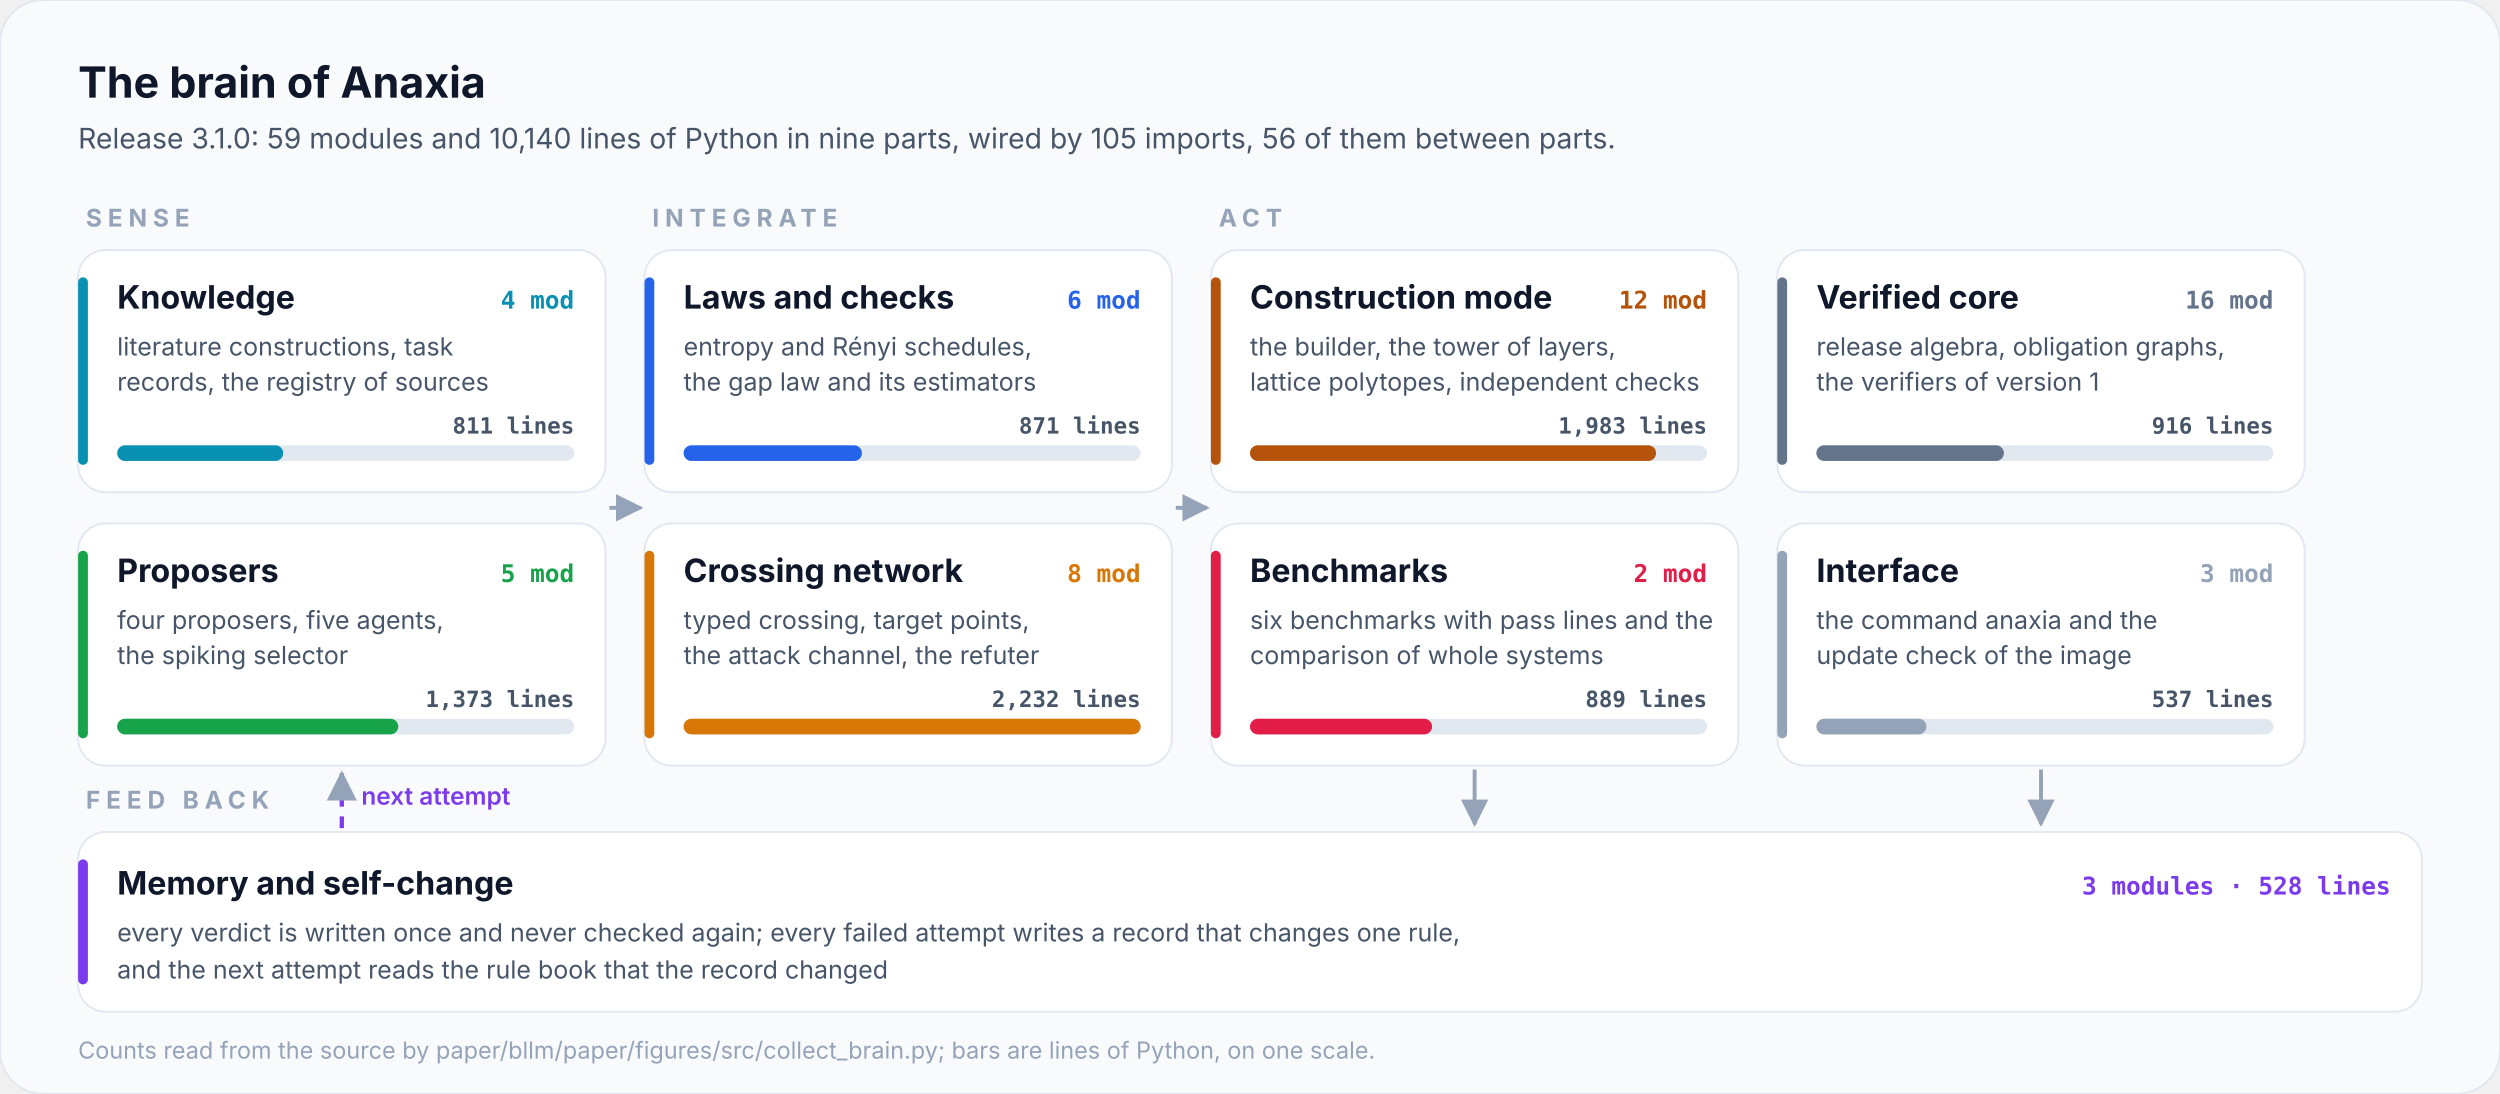
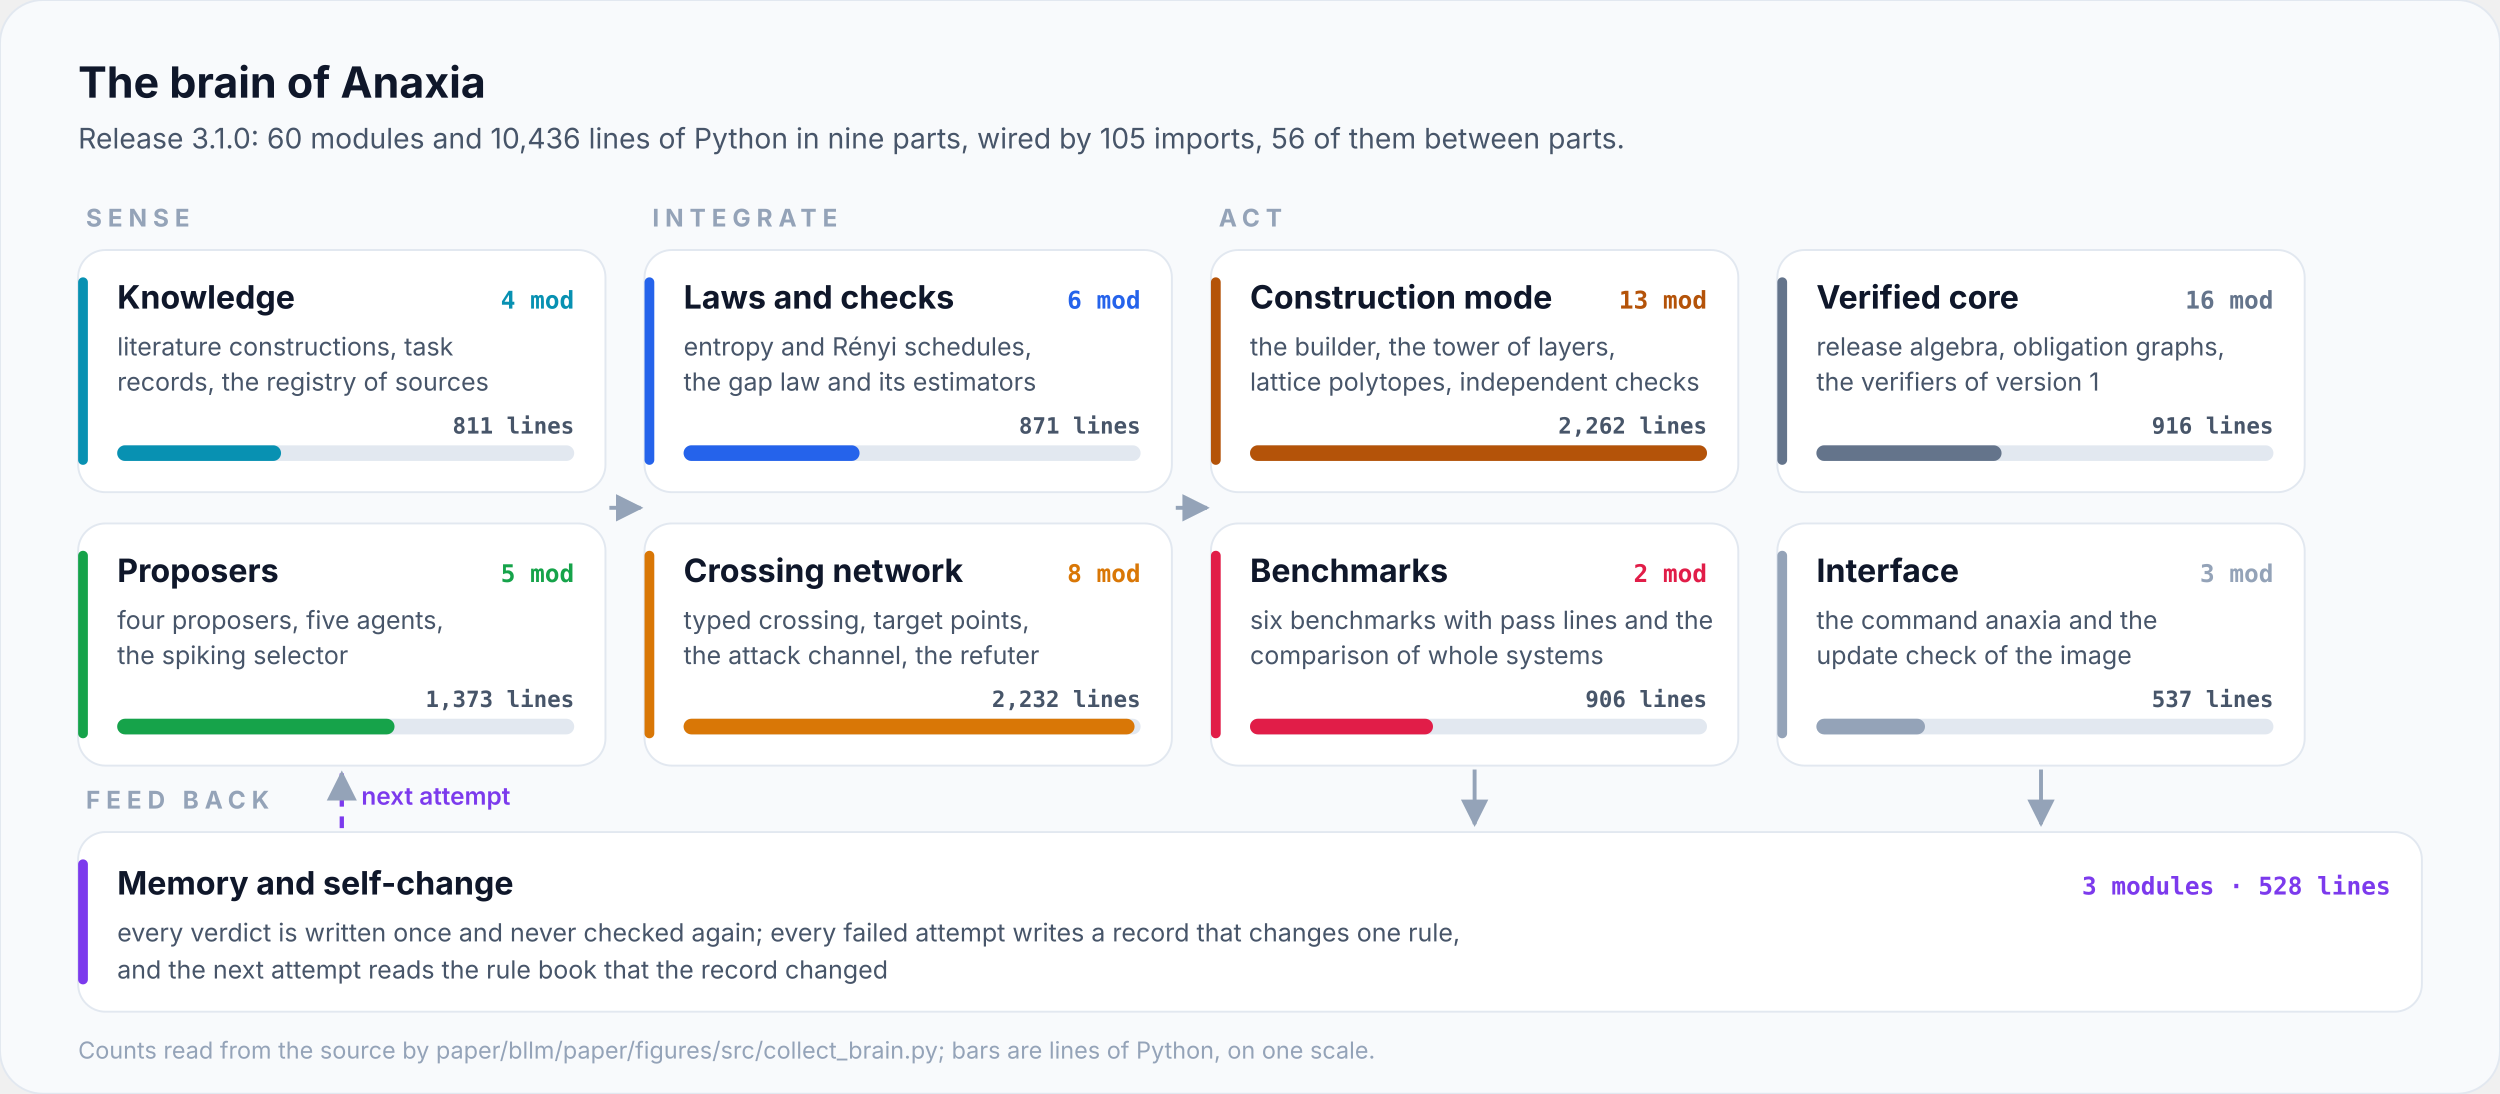
- <svg xmlns="http://www.w3.org/2000/svg" viewBox="0 0 1280 560" width="1280" height="560" role="img" aria-label="The brain of Anaxia: 59 modules in nine parts">
+ <svg xmlns="http://www.w3.org/2000/svg" viewBox="0 0 1280 560" width="1280" height="560" role="img" aria-label="The brain of Anaxia: 60 modules in nine parts">
  <defs>
    <marker id="ar" viewBox="0 0 10 10" refX="9" refY="5" markerWidth="7" markerHeight="7" orient="auto-start-reverse">
      <path d="M0,0 L10,5 L0,10 z" fill="#94a3b8" />
    </marker>
  </defs>
  <rect width="1280" height="560" rx="22" fill="#f8fafc" stroke="#e2e8f0" />
  <text x="40.0" y="50.0" font-family="Inter, 'Segoe UI', Roboto, Helvetica, Arial, sans-serif" font-size="22" font-weight="700" fill="#0f172a" text-anchor="start">The brain of Anaxia</text>
-   <text x="40.0" y="76.0" font-family="Inter, 'Segoe UI', Roboto, Helvetica, Arial, sans-serif" font-size="14.5" font-weight="400" fill="#475569" text-anchor="start">Release 3.1.0: 59 modules and 10,140 lines of Python in nine parts, wired by 105 imports, 56 of them between parts.</text>
+   <text x="40.0" y="76.0" font-family="Inter, 'Segoe UI', Roboto, Helvetica, Arial, sans-serif" font-size="14.5" font-weight="400" fill="#475569" text-anchor="start">Release 3.1.0: 60 modules and 10,436 lines of Python in nine parts, wired by 105 imports, 56 of them between parts.</text>
  <text x="44.0" y="116.0" font-family="Inter, 'Segoe UI', Roboto, Helvetica, Arial, sans-serif" font-size="12.5" font-weight="700" fill="#94a3b8" text-anchor="start" letter-spacing="3">SENSE</text>
  <rect x="40" y="128" width="270" height="124" rx="14" fill="#ffffff" stroke="#e2e8f0" />
  <rect x="40" y="142" width="5" height="96" rx="2.5" fill="#0891b2" />
  <text x="60.0" y="158.0" font-family="Inter, 'Segoe UI', Roboto, Helvetica, Arial, sans-serif" font-size="16.5" font-weight="700" fill="#0f172a" text-anchor="start">Knowledge</text>
  <text x="294.0" y="158.0" font-family="'JetBrains Mono', 'SFMono-Regular', Menlo, Consolas, monospace" font-size="12.5" font-weight="700" fill="#0891b2" text-anchor="end">4 mod</text>
  <text x="60.0" y="182.0" font-family="Inter, 'Segoe UI', Roboto, Helvetica, Arial, sans-serif" font-size="12.8" font-weight="400" fill="#475569" text-anchor="start">literature constructions, task</text>
  <text x="60.0" y="200.0" font-family="Inter, 'Segoe UI', Roboto, Helvetica, Arial, sans-serif" font-size="12.8" font-weight="400" fill="#475569" text-anchor="start">records, the registry of sources</text>
  <rect x="60" y="228" width="234" height="8" rx="4" fill="#e2e8f0" />
-   <rect x="60" y="228" width="85.0" height="8" rx="4" fill="#0891b2" />
+   <rect x="60" y="228" width="83.9" height="8" rx="4" fill="#0891b2" />
  <text x="294.0" y="222.0" font-family="'JetBrains Mono', 'SFMono-Regular', Menlo, Consolas, monospace" font-size="11.5" font-weight="600" fill="#475569" text-anchor="end">811 lines</text>
  <rect x="40" y="268" width="270" height="124" rx="14" fill="#ffffff" stroke="#e2e8f0" />
  <rect x="40" y="282" width="5" height="96" rx="2.5" fill="#16a34a" />
  <text x="60.0" y="298.0" font-family="Inter, 'Segoe UI', Roboto, Helvetica, Arial, sans-serif" font-size="16.5" font-weight="700" fill="#0f172a" text-anchor="start">Proposers</text>
  <text x="294.0" y="298.0" font-family="'JetBrains Mono', 'SFMono-Regular', Menlo, Consolas, monospace" font-size="12.5" font-weight="700" fill="#16a34a" text-anchor="end">5 mod</text>
  <text x="60.0" y="322.0" font-family="Inter, 'Segoe UI', Roboto, Helvetica, Arial, sans-serif" font-size="12.8" font-weight="400" fill="#475569" text-anchor="start">four proposers, five agents,</text>
  <text x="60.0" y="340.0" font-family="Inter, 'Segoe UI', Roboto, Helvetica, Arial, sans-serif" font-size="12.8" font-weight="400" fill="#475569" text-anchor="start">the spiking selector</text>
  <rect x="60" y="368" width="234" height="8" rx="4" fill="#e2e8f0" />
-   <rect x="60" y="368" width="143.9" height="8" rx="4" fill="#16a34a" />
+   <rect x="60" y="368" width="142.0" height="8" rx="4" fill="#16a34a" />
  <text x="294.0" y="362.0" font-family="'JetBrains Mono', 'SFMono-Regular', Menlo, Consolas, monospace" font-size="11.5" font-weight="600" fill="#475569" text-anchor="end">1,373 lines</text>
  <text x="334.0" y="116.0" font-family="Inter, 'Segoe UI', Roboto, Helvetica, Arial, sans-serif" font-size="12.5" font-weight="700" fill="#94a3b8" text-anchor="start" letter-spacing="3">INTEGRATE</text>
  <rect x="330" y="128" width="270" height="124" rx="14" fill="#ffffff" stroke="#e2e8f0" />
  <rect x="330" y="142" width="5" height="96" rx="2.5" fill="#2563eb" />
  <text x="350.0" y="158.0" font-family="Inter, 'Segoe UI', Roboto, Helvetica, Arial, sans-serif" font-size="16.5" font-weight="700" fill="#0f172a" text-anchor="start">Laws and checks</text>
  <text x="584.0" y="158.0" font-family="'JetBrains Mono', 'SFMono-Regular', Menlo, Consolas, monospace" font-size="12.5" font-weight="700" fill="#2563eb" text-anchor="end">6 mod</text>
  <text x="350.0" y="182.0" font-family="Inter, 'Segoe UI', Roboto, Helvetica, Arial, sans-serif" font-size="12.8" font-weight="400" fill="#475569" text-anchor="start">entropy and Rényi schedules,</text>
  <text x="350.0" y="200.0" font-family="Inter, 'Segoe UI', Roboto, Helvetica, Arial, sans-serif" font-size="12.8" font-weight="400" fill="#475569" text-anchor="start">the gap law and its estimators</text>
  <rect x="350" y="228" width="234" height="8" rx="4" fill="#e2e8f0" />
-   <rect x="350" y="228" width="91.3" height="8" rx="4" fill="#2563eb" />
+   <rect x="350" y="228" width="90.1" height="8" rx="4" fill="#2563eb" />
  <text x="584.0" y="222.0" font-family="'JetBrains Mono', 'SFMono-Regular', Menlo, Consolas, monospace" font-size="11.5" font-weight="600" fill="#475569" text-anchor="end">871 lines</text>
  <rect x="330" y="268" width="270" height="124" rx="14" fill="#ffffff" stroke="#e2e8f0" />
  <rect x="330" y="282" width="5" height="96" rx="2.5" fill="#d97706" />
  <text x="350.0" y="298.0" font-family="Inter, 'Segoe UI', Roboto, Helvetica, Arial, sans-serif" font-size="16.5" font-weight="700" fill="#0f172a" text-anchor="start">Crossing network</text>
  <text x="584.0" y="298.0" font-family="'JetBrains Mono', 'SFMono-Regular', Menlo, Consolas, monospace" font-size="12.5" font-weight="700" fill="#d97706" text-anchor="end">8 mod</text>
  <text x="350.0" y="322.0" font-family="Inter, 'Segoe UI', Roboto, Helvetica, Arial, sans-serif" font-size="12.8" font-weight="400" fill="#475569" text-anchor="start">typed crossing, target points,</text>
  <text x="350.0" y="340.0" font-family="Inter, 'Segoe UI', Roboto, Helvetica, Arial, sans-serif" font-size="12.8" font-weight="400" fill="#475569" text-anchor="start">the attack channel, the refuter</text>
  <rect x="350" y="368" width="234" height="8" rx="4" fill="#e2e8f0" />
-   <rect x="350" y="368" width="234.0" height="8" rx="4" fill="#d97706" />
+   <rect x="350" y="368" width="230.9" height="8" rx="4" fill="#d97706" />
  <text x="584.0" y="362.0" font-family="'JetBrains Mono', 'SFMono-Regular', Menlo, Consolas, monospace" font-size="11.5" font-weight="600" fill="#475569" text-anchor="end">2,232 lines</text>
  <text x="624.0" y="116.0" font-family="Inter, 'Segoe UI', Roboto, Helvetica, Arial, sans-serif" font-size="12.5" font-weight="700" fill="#94a3b8" text-anchor="start" letter-spacing="3">ACT</text>
  <rect x="620" y="128" width="270" height="124" rx="14" fill="#ffffff" stroke="#e2e8f0" />
  <rect x="620" y="142" width="5" height="96" rx="2.5" fill="#b45309" />
  <text x="640.0" y="158.0" font-family="Inter, 'Segoe UI', Roboto, Helvetica, Arial, sans-serif" font-size="16.5" font-weight="700" fill="#0f172a" text-anchor="start">Construction mode</text>
-   <text x="874.0" y="158.0" font-family="'JetBrains Mono', 'SFMono-Regular', Menlo, Consolas, monospace" font-size="12.5" font-weight="700" fill="#b45309" text-anchor="end">12 mod</text>
+   <text x="874.0" y="158.0" font-family="'JetBrains Mono', 'SFMono-Regular', Menlo, Consolas, monospace" font-size="12.5" font-weight="700" fill="#b45309" text-anchor="end">13 mod</text>
  <text x="640.0" y="182.0" font-family="Inter, 'Segoe UI', Roboto, Helvetica, Arial, sans-serif" font-size="12.8" font-weight="400" fill="#475569" text-anchor="start">the builder, the tower of layers,</text>
  <text x="640.0" y="200.0" font-family="Inter, 'Segoe UI', Roboto, Helvetica, Arial, sans-serif" font-size="12.8" font-weight="400" fill="#475569" text-anchor="start">lattice polytopes, independent checks</text>
  <rect x="640" y="228" width="234" height="8" rx="4" fill="#e2e8f0" />
-   <rect x="640" y="228" width="207.9" height="8" rx="4" fill="#b45309" />
-   <text x="874.0" y="222.0" font-family="'JetBrains Mono', 'SFMono-Regular', Menlo, Consolas, monospace" font-size="11.5" font-weight="600" fill="#475569" text-anchor="end">1,983 lines</text>
+   <rect x="640" y="228" width="234.0" height="8" rx="4" fill="#b45309" />
+   <text x="874.0" y="222.0" font-family="'JetBrains Mono', 'SFMono-Regular', Menlo, Consolas, monospace" font-size="11.5" font-weight="600" fill="#475569" text-anchor="end">2,262 lines</text>
  <rect x="620" y="268" width="270" height="124" rx="14" fill="#ffffff" stroke="#e2e8f0" />
  <rect x="620" y="282" width="5" height="96" rx="2.5" fill="#e11d48" />
  <text x="640.0" y="298.0" font-family="Inter, 'Segoe UI', Roboto, Helvetica, Arial, sans-serif" font-size="16.5" font-weight="700" fill="#0f172a" text-anchor="start">Benchmarks</text>
  <text x="874.0" y="298.0" font-family="'JetBrains Mono', 'SFMono-Regular', Menlo, Consolas, monospace" font-size="12.5" font-weight="700" fill="#e11d48" text-anchor="end">2 mod</text>
  <text x="640.0" y="322.0" font-family="Inter, 'Segoe UI', Roboto, Helvetica, Arial, sans-serif" font-size="12.8" font-weight="400" fill="#475569" text-anchor="start">six benchmarks with pass lines and the</text>
  <text x="640.0" y="340.0" font-family="Inter, 'Segoe UI', Roboto, Helvetica, Arial, sans-serif" font-size="12.8" font-weight="400" fill="#475569" text-anchor="start">comparison of whole systems</text>
  <rect x="640" y="368" width="234" height="8" rx="4" fill="#e2e8f0" />
-   <rect x="640" y="368" width="93.2" height="8" rx="4" fill="#e11d48" />
-   <text x="874.0" y="362.0" font-family="'JetBrains Mono', 'SFMono-Regular', Menlo, Consolas, monospace" font-size="11.5" font-weight="600" fill="#475569" text-anchor="end">889 lines</text>
+   <rect x="640" y="368" width="93.7" height="8" rx="4" fill="#e11d48" />
+   <text x="874.0" y="362.0" font-family="'JetBrains Mono', 'SFMono-Regular', Menlo, Consolas, monospace" font-size="11.5" font-weight="600" fill="#475569" text-anchor="end">906 lines</text>
  <rect x="910" y="128" width="270" height="124" rx="14" fill="#ffffff" stroke="#e2e8f0" />
  <rect x="910" y="142" width="5" height="96" rx="2.5" fill="#64748b" />
  <text x="930.0" y="158.0" font-family="Inter, 'Segoe UI', Roboto, Helvetica, Arial, sans-serif" font-size="16.5" font-weight="700" fill="#0f172a" text-anchor="start">Verified core</text>
  <text x="1164.0" y="158.0" font-family="'JetBrains Mono', 'SFMono-Regular', Menlo, Consolas, monospace" font-size="12.5" font-weight="700" fill="#64748b" text-anchor="end">16 mod</text>
  <text x="930.0" y="182.0" font-family="Inter, 'Segoe UI', Roboto, Helvetica, Arial, sans-serif" font-size="12.8" font-weight="400" fill="#475569" text-anchor="start">release algebra, obligation graphs,</text>
  <text x="930.0" y="200.0" font-family="Inter, 'Segoe UI', Roboto, Helvetica, Arial, sans-serif" font-size="12.8" font-weight="400" fill="#475569" text-anchor="start">the verifiers of version 1</text>
  <rect x="930" y="228" width="234" height="8" rx="4" fill="#e2e8f0" />
-   <rect x="930" y="228" width="96.0" height="8" rx="4" fill="#64748b" />
+   <rect x="930" y="228" width="94.8" height="8" rx="4" fill="#64748b" />
  <text x="1164.0" y="222.0" font-family="'JetBrains Mono', 'SFMono-Regular', Menlo, Consolas, monospace" font-size="11.5" font-weight="600" fill="#475569" text-anchor="end">916 lines</text>
  <rect x="910" y="268" width="270" height="124" rx="14" fill="#ffffff" stroke="#e2e8f0" />
  <rect x="910" y="282" width="5" height="96" rx="2.5" fill="#94a3b8" />
  <text x="930.0" y="298.0" font-family="Inter, 'Segoe UI', Roboto, Helvetica, Arial, sans-serif" font-size="16.5" font-weight="700" fill="#0f172a" text-anchor="start">Interface</text>
  <text x="1164.0" y="298.0" font-family="'JetBrains Mono', 'SFMono-Regular', Menlo, Consolas, monospace" font-size="12.5" font-weight="700" fill="#94a3b8" text-anchor="end">3 mod</text>
  <text x="930.0" y="322.0" font-family="Inter, 'Segoe UI', Roboto, Helvetica, Arial, sans-serif" font-size="12.8" font-weight="400" fill="#475569" text-anchor="start">the command anaxia and the</text>
  <text x="930.0" y="340.0" font-family="Inter, 'Segoe UI', Roboto, Helvetica, Arial, sans-serif" font-size="12.8" font-weight="400" fill="#475569" text-anchor="start">update check of the image</text>
  <rect x="930" y="368" width="234" height="8" rx="4" fill="#e2e8f0" />
-   <rect x="930" y="368" width="56.3" height="8" rx="4" fill="#94a3b8" />
+   <rect x="930" y="368" width="55.6" height="8" rx="4" fill="#94a3b8" />
  <text x="1164.0" y="362.0" font-family="'JetBrains Mono', 'SFMono-Regular', Menlo, Consolas, monospace" font-size="11.5" font-weight="600" fill="#475569" text-anchor="end">537 lines</text>
  <line x1="312" y1="260" x2="328" y2="260" stroke="#94a3b8" stroke-width="2" marker-end="url(#ar)" />
  <line x1="602" y1="260" x2="618" y2="260" stroke="#94a3b8" stroke-width="2" marker-end="url(#ar)" />
  <text x="44.0" y="414.0" font-family="Inter, 'Segoe UI', Roboto, Helvetica, Arial, sans-serif" font-size="12.5" font-weight="700" fill="#94a3b8" text-anchor="start" letter-spacing="3">FEED BACK</text>
  <rect x="40" y="426" width="1200" height="92" rx="14" fill="#ffffff" stroke="#e2e8f0" />
  <rect x="40" y="440" width="5" height="64" rx="2.5" fill="#7c3aed" />
  <text x="60.0" y="458.0" font-family="Inter, 'Segoe UI', Roboto, Helvetica, Arial, sans-serif" font-size="16.5" font-weight="700" fill="#0f172a" text-anchor="start">Memory and self-change</text>
  <text x="60.0" y="482.0" font-family="Inter, 'Segoe UI', Roboto, Helvetica, Arial, sans-serif" font-size="12.8" font-weight="400" fill="#475569" text-anchor="start">every verdict is written once and never checked again; every failed attempt writes a record that changes one rule,</text>
  <text x="60.0" y="501.0" font-family="Inter, 'Segoe UI', Roboto, Helvetica, Arial, sans-serif" font-size="12.8" font-weight="400" fill="#475569" text-anchor="start">and the next attempt reads the rule book that the record changed</text>
  <text x="1224.0" y="458.0" font-family="'JetBrains Mono', 'SFMono-Regular', Menlo, Consolas, monospace" font-size="12.5" font-weight="700" fill="#7c3aed" text-anchor="end">3 modules · 528 lines</text>
  <line x1="755.0" y1="394" x2="755.0" y2="422" stroke="#94a3b8" stroke-width="2" marker-end="url(#ar)" />
  <line x1="1045.0" y1="394" x2="1045.0" y2="422" stroke="#94a3b8" stroke-width="2" marker-end="url(#ar)" />
  <path d="M175.0,424 L175.0,396" fill="none" stroke="#7c3aed" stroke-width="2.2" stroke-dasharray="6 5" marker-end="url(#ar)" />
  <text x="185.0" y="412.0" font-family="Inter, 'Segoe UI', Roboto, Helvetica, Arial, sans-serif" font-size="12.5" font-weight="600" fill="#7c3aed" text-anchor="start">next attempt</text>
  <text x="40.0" y="542.0" font-family="Inter, 'Segoe UI', Roboto, Helvetica, Arial, sans-serif" font-size="12" font-weight="400" fill="#94a3b8" text-anchor="start">Counts read from the source by paper/bllm/paper/figures/src/collect_brain.py; bars are lines of Python, on one scale.</text>
</svg>
